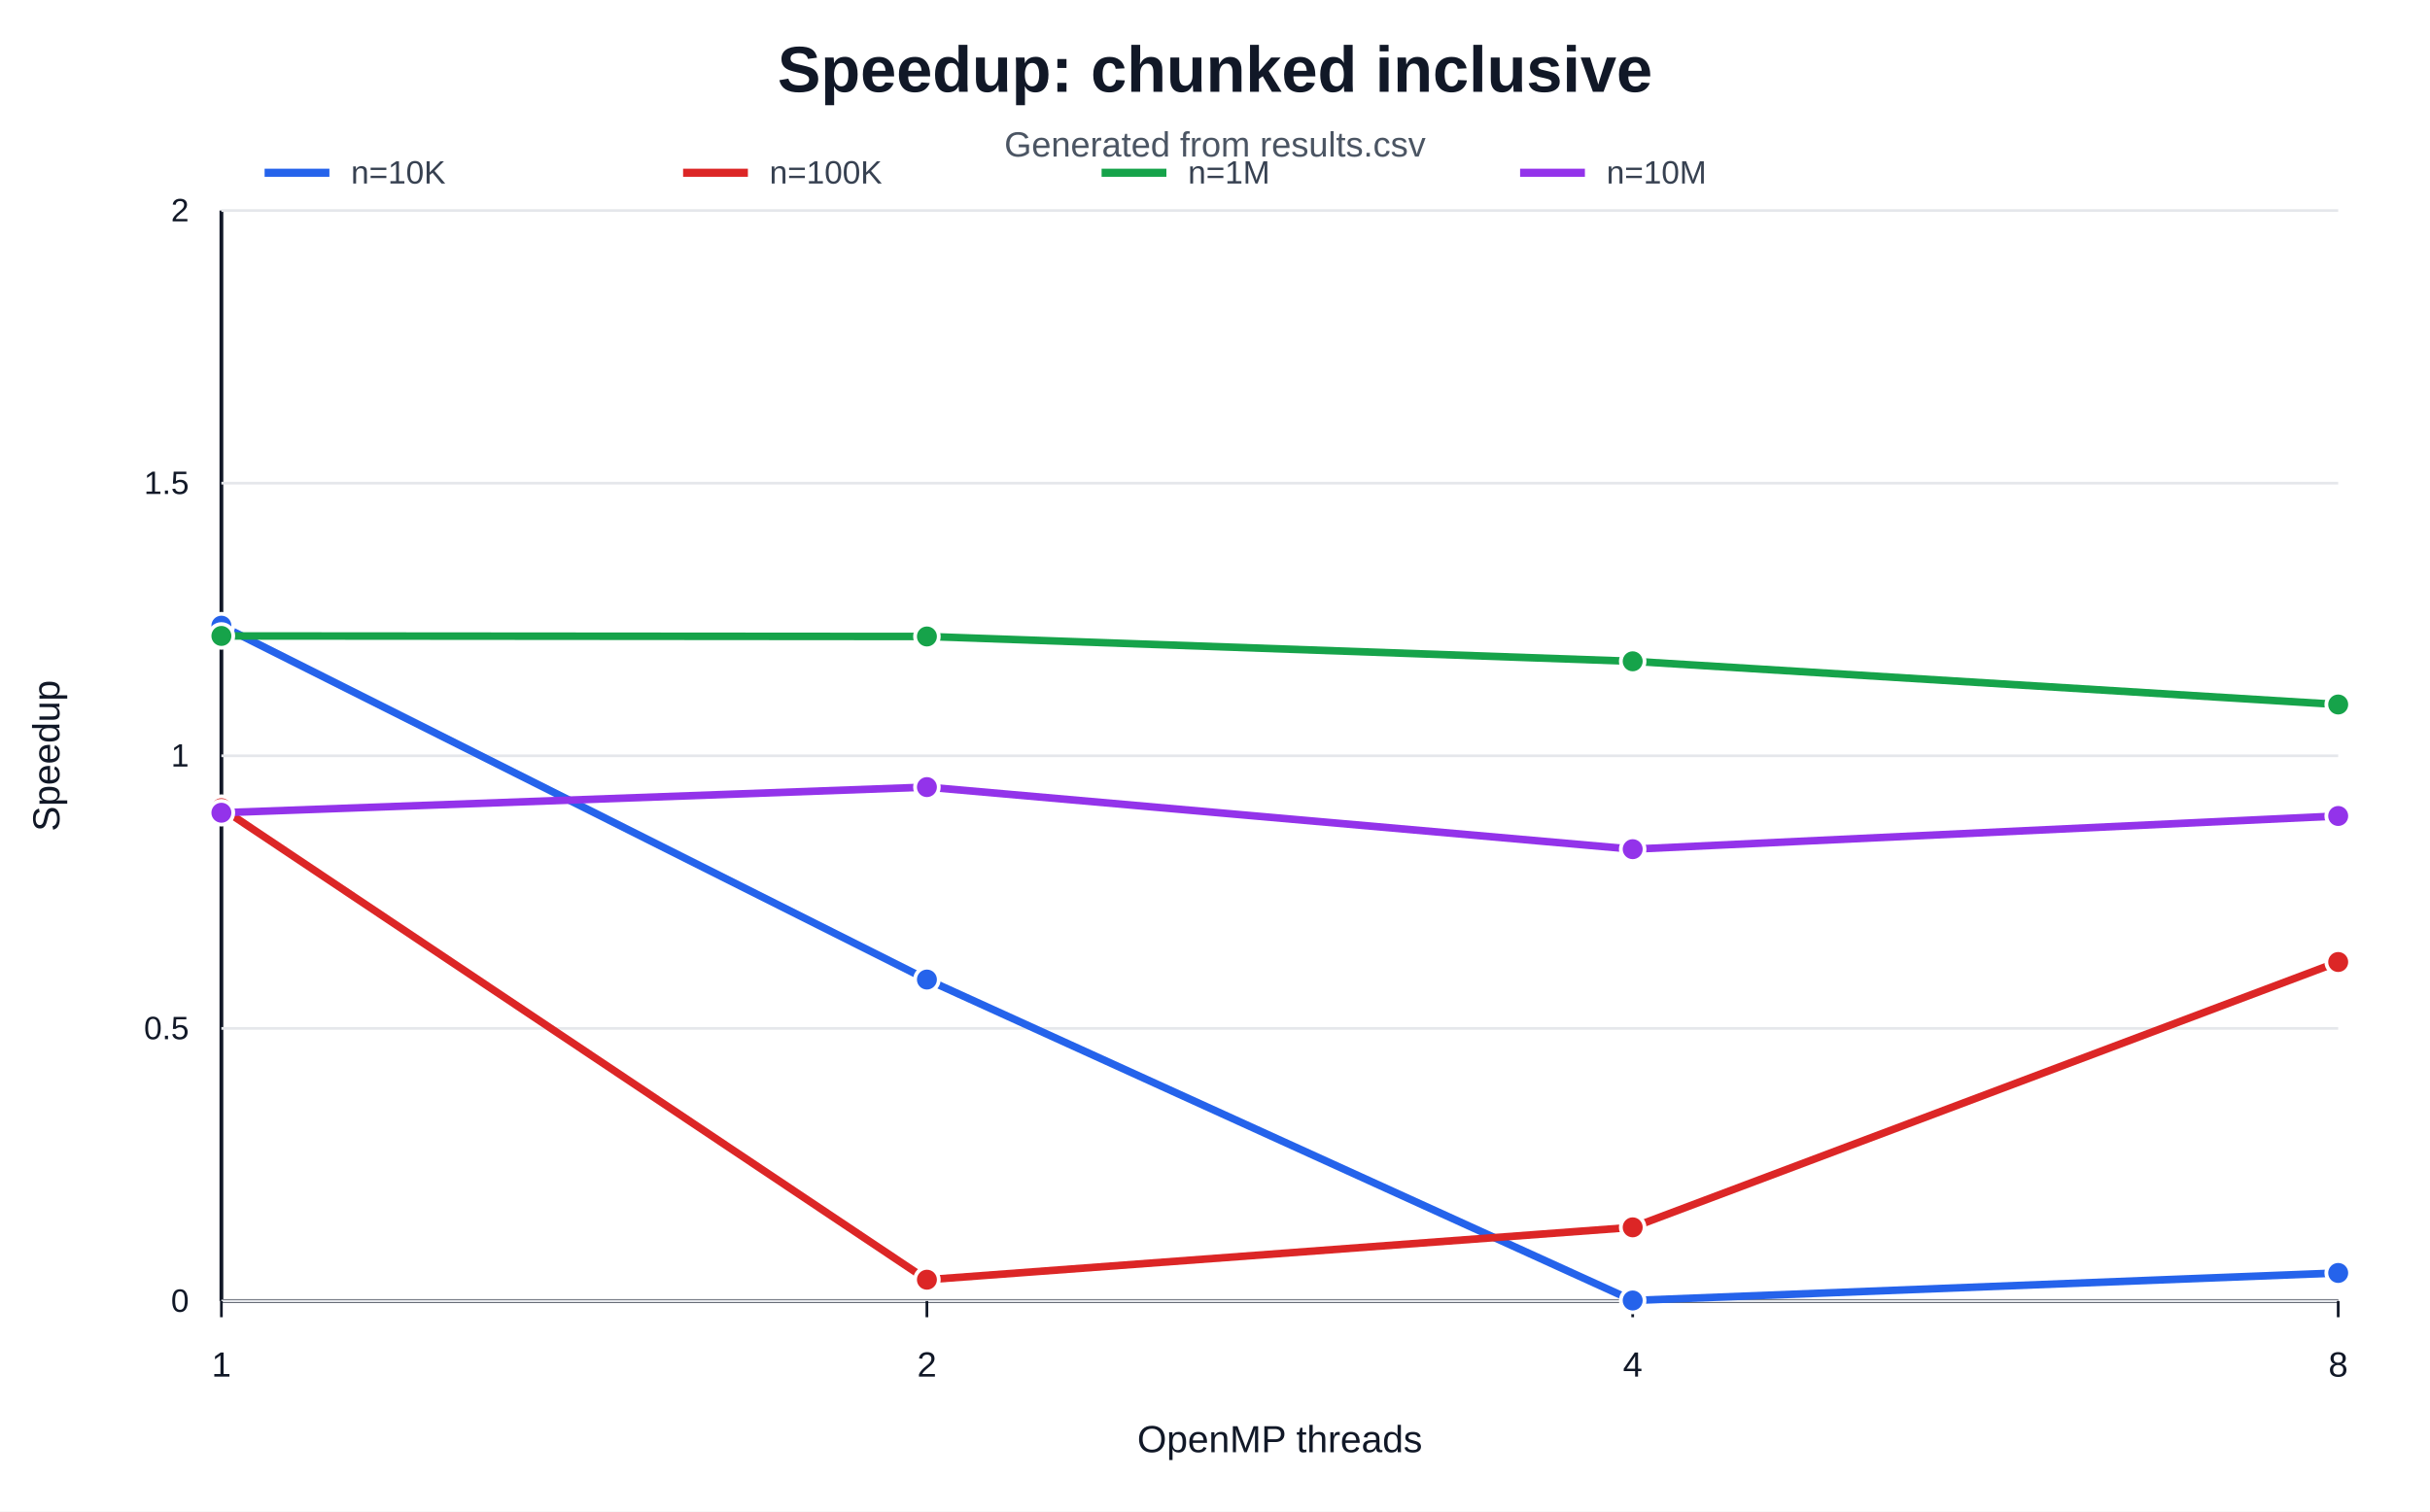
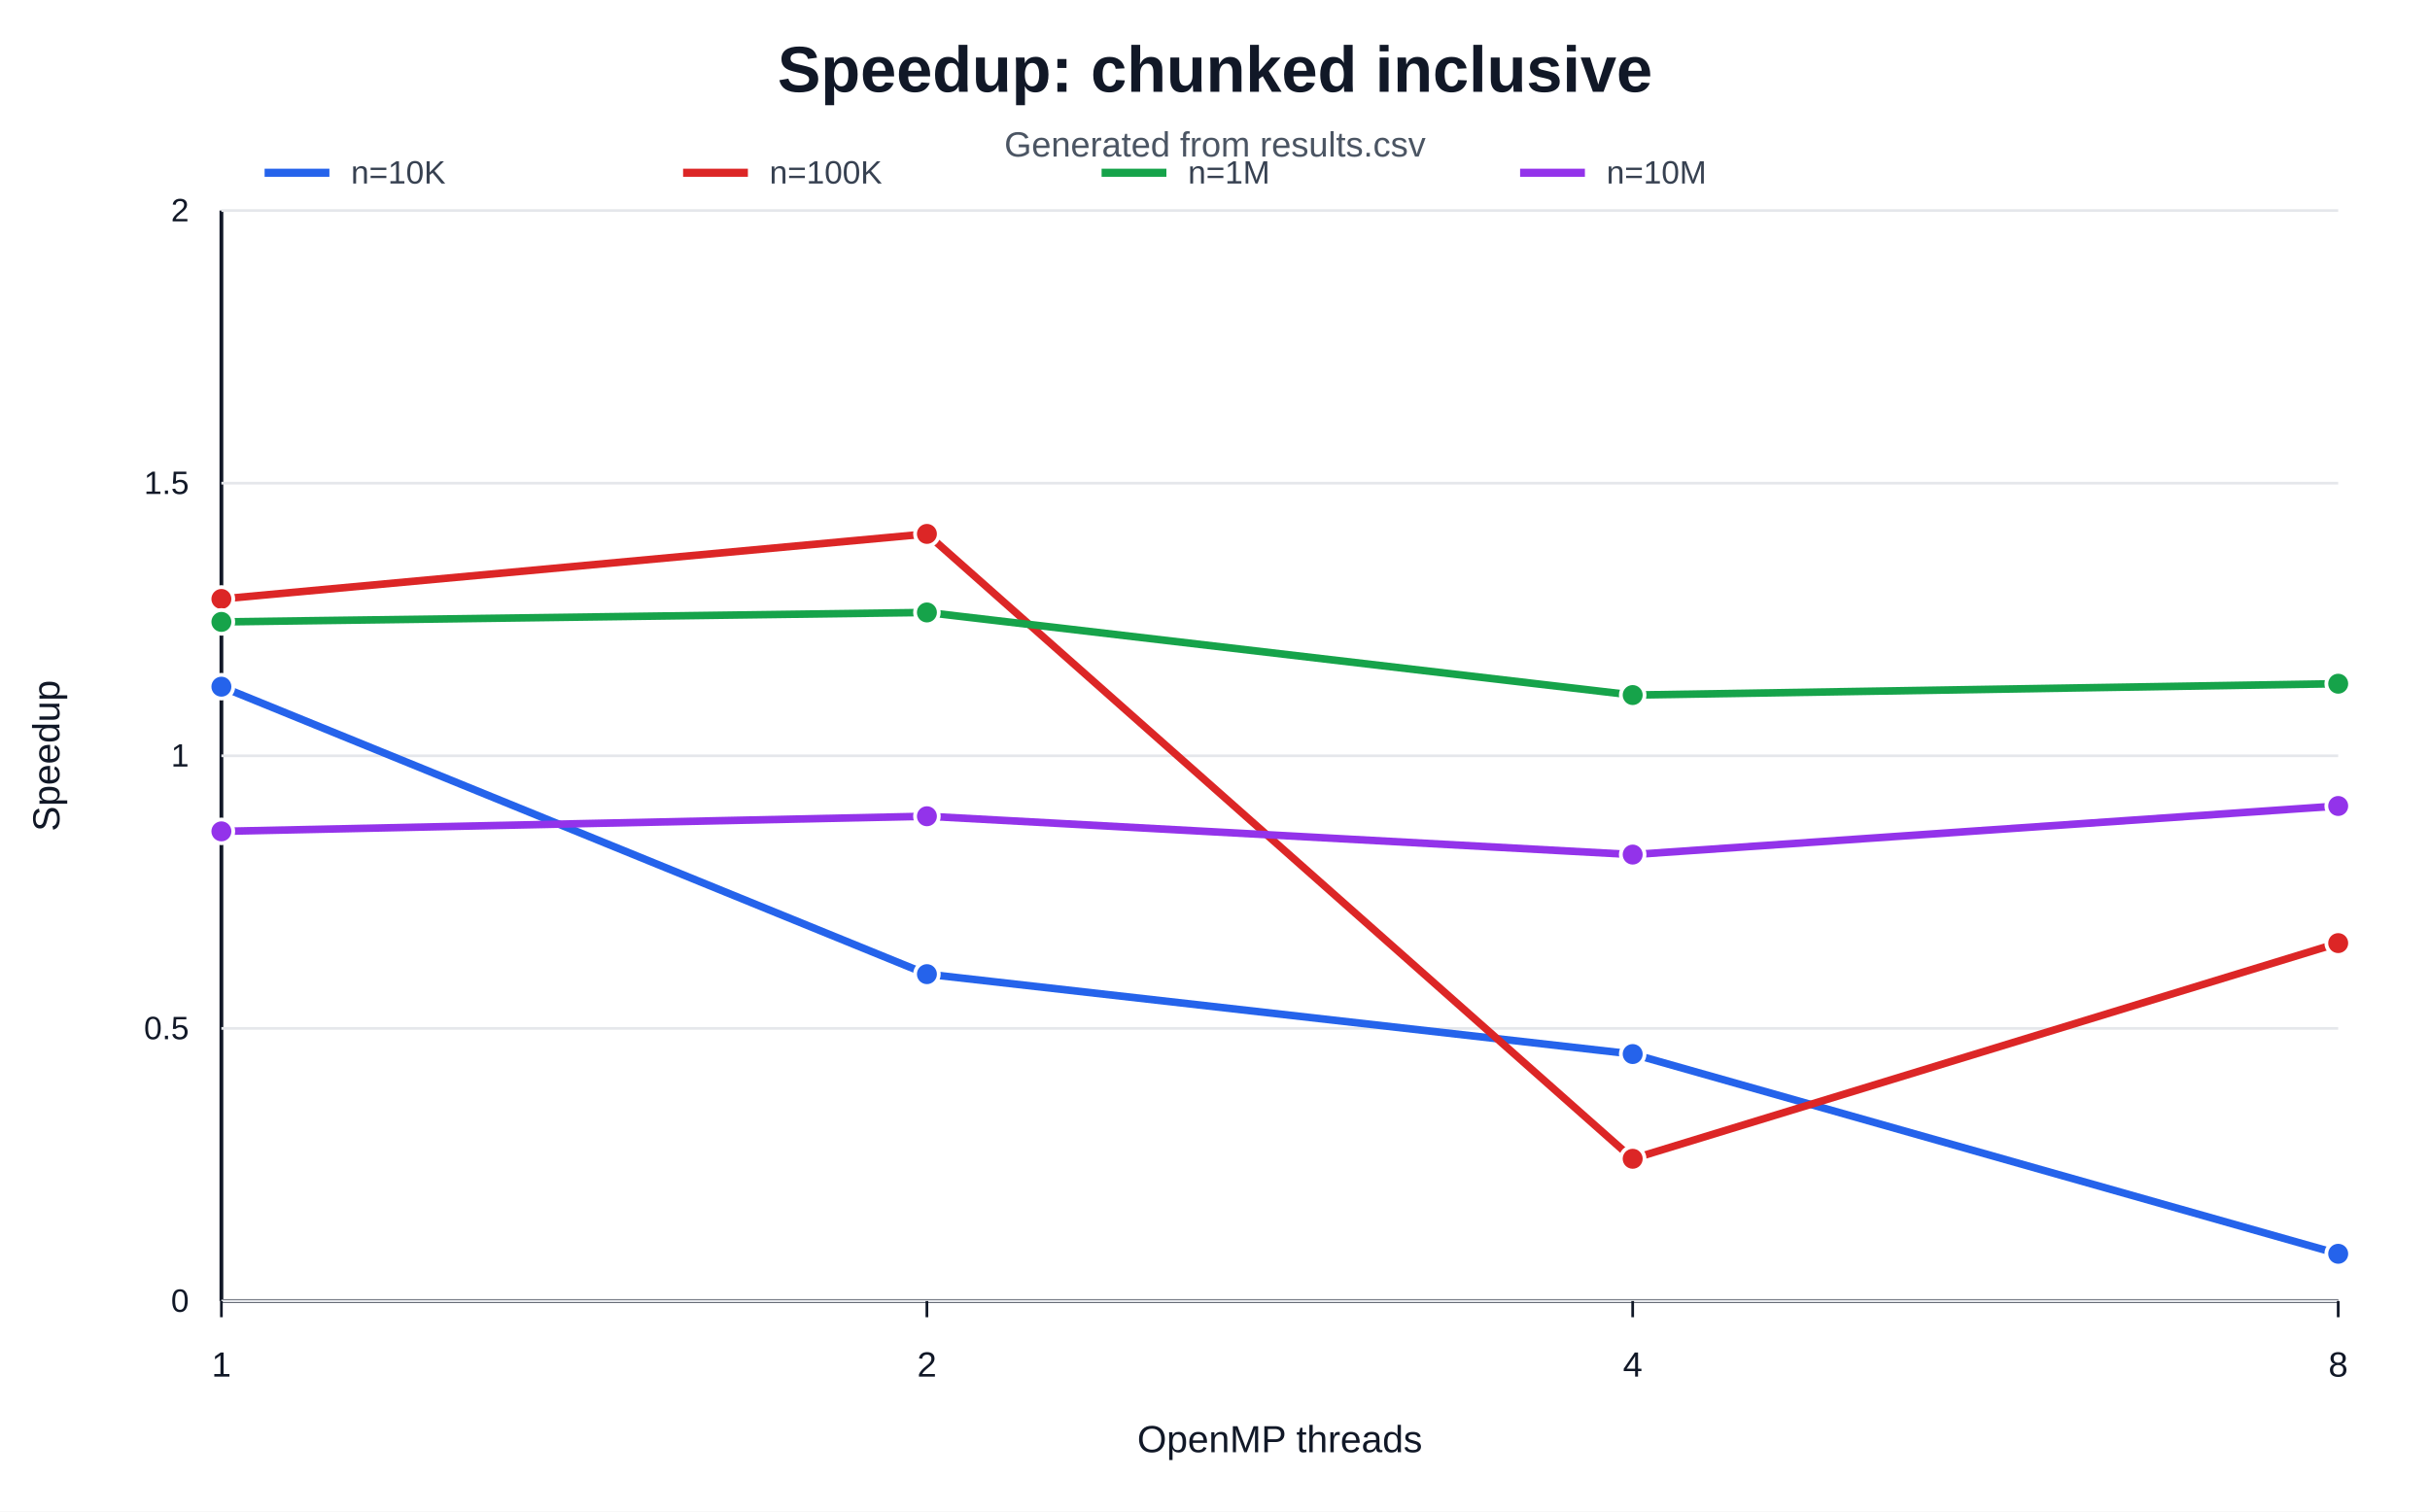
<svg xmlns="http://www.w3.org/2000/svg" width="900" height="560" viewBox="0 0 900 560">
  <rect width="100%" height="100%" fill="#ffffff" />
  <text x="450.0" y="34.0" text-anchor="middle" font-family="Arial, sans-serif" font-size="24" font-weight="700" fill="#111827">Speedup: chunked inclusive</text>
  <text x="450.0" y="58.0" text-anchor="middle" font-family="Arial, sans-serif" font-size="13" font-weight="400" fill="#4b5563">Generated from results.csv</text>
  <line x1="82" y1="78" x2="82" y2="482" stroke="#111827" stroke-width="1.4" />
  <line x1="82" y1="482" x2="866" y2="482" stroke="#111827" stroke-width="1.4" />
  <line x1="82" y1="482.0" x2="866" y2="482.0" stroke="#e5e7eb" stroke-width="1" />
  <text x="70.0" y="486.0" text-anchor="end" font-family="Arial, sans-serif" font-size="12" font-weight="400" fill="#111827">0</text>
  <line x1="82" y1="381.0" x2="866" y2="381.0" stroke="#e5e7eb" stroke-width="1" />
  <text x="70.0" y="385.0" text-anchor="end" font-family="Arial, sans-serif" font-size="12" font-weight="400" fill="#111827">0.5</text>
  <line x1="82" y1="280.0" x2="866" y2="280.0" stroke="#e5e7eb" stroke-width="1" />
  <text x="70.0" y="284.0" text-anchor="end" font-family="Arial, sans-serif" font-size="12" font-weight="400" fill="#111827">1</text>
  <line x1="82" y1="179.0" x2="866" y2="179.0" stroke="#e5e7eb" stroke-width="1" />
  <text x="70.0" y="183.0" text-anchor="end" font-family="Arial, sans-serif" font-size="12" font-weight="400" fill="#111827">1.5</text>
  <line x1="82" y1="78.0" x2="866" y2="78.0" stroke="#e5e7eb" stroke-width="1" />
  <text x="70.0" y="82.0" text-anchor="end" font-family="Arial, sans-serif" font-size="12" font-weight="400" fill="#111827">2</text>
  <line x1="82.0" y1="482" x2="82.0" y2="488" stroke="#111827" stroke-width="1" />
  <text x="82.0" y="510.0" text-anchor="middle" font-family="Arial, sans-serif" font-size="13" font-weight="400" fill="#111827">1</text>
  <line x1="343.3" y1="482" x2="343.3" y2="488" stroke="#111827" stroke-width="1" />
  <text x="343.3" y="510.0" text-anchor="middle" font-family="Arial, sans-serif" font-size="13" font-weight="400" fill="#111827">2</text>
  <line x1="604.7" y1="482" x2="604.7" y2="488" stroke="#111827" stroke-width="1" />
  <text x="604.7" y="510.0" text-anchor="middle" font-family="Arial, sans-serif" font-size="13" font-weight="400" fill="#111827">4</text>
  <line x1="866.0" y1="482" x2="866.0" y2="488" stroke="#111827" stroke-width="1" />
  <text x="866.0" y="510.0" text-anchor="middle" font-family="Arial, sans-serif" font-size="13" font-weight="400" fill="#111827">8</text>
  <text x="474.0" y="538.0" text-anchor="middle" font-family="Arial, sans-serif" font-size="14" font-weight="400" fill="#111827">OpenMP threads</text>
  <text x="22" y="280.0" text-anchor="middle" font-family="Arial, sans-serif" font-size="14" fill="#111827" transform="rotate(-90 22 280.0)">Speedup</text>
-   <path d="M 82.0 231.8 L 343.3 362.9 L 604.7 481.8 L 866.0 471.6" fill="none" stroke="#2563eb" stroke-width="2.8" stroke-linejoin="round" stroke-linecap="round" />
-   <circle cx="82.0" cy="231.8" r="4.4" fill="#2563eb" stroke="#ffffff" stroke-width="1.4" />
-   <circle cx="343.3" cy="362.9" r="4.4" fill="#2563eb" stroke="#ffffff" stroke-width="1.4" />
-   <circle cx="604.7" cy="481.8" r="4.4" fill="#2563eb" stroke="#ffffff" stroke-width="1.4" />
-   <circle cx="866.0" cy="471.6" r="4.4" fill="#2563eb" stroke="#ffffff" stroke-width="1.4" />
+   <path d="M 82.0 254.4 L 343.3 360.9 L 604.7 390.5 L 866.0 464.5" fill="none" stroke="#2563eb" stroke-width="2.8" stroke-linejoin="round" stroke-linecap="round" />
+   <circle cx="82.0" cy="254.4" r="4.4" fill="#2563eb" stroke="#ffffff" stroke-width="1.4" />
+   <circle cx="343.3" cy="360.9" r="4.4" fill="#2563eb" stroke="#ffffff" stroke-width="1.4" />
+   <circle cx="604.7" cy="390.5" r="4.4" fill="#2563eb" stroke="#ffffff" stroke-width="1.4" />
+   <circle cx="866.0" cy="464.5" r="4.4" fill="#2563eb" stroke="#ffffff" stroke-width="1.4" />
  <line x1="98" y1="64" x2="122" y2="64" stroke="#2563eb" stroke-width="3" />
  <text x="130.0" y="68.0" text-anchor="start" font-family="Arial, sans-serif" font-size="12" font-weight="400" fill="#374151">n=10K</text>
-   <path d="M 82.0 299.4 L 343.3 474.1 L 604.7 454.7 L 866.0 356.4" fill="none" stroke="#dc2626" stroke-width="2.8" stroke-linejoin="round" stroke-linecap="round" />
-   <circle cx="82.0" cy="299.4" r="4.4" fill="#dc2626" stroke="#ffffff" stroke-width="1.4" />
-   <circle cx="343.3" cy="474.1" r="4.4" fill="#dc2626" stroke="#ffffff" stroke-width="1.4" />
-   <circle cx="604.7" cy="454.7" r="4.4" fill="#dc2626" stroke="#ffffff" stroke-width="1.4" />
-   <circle cx="866.0" cy="356.4" r="4.4" fill="#dc2626" stroke="#ffffff" stroke-width="1.4" />
+   <path d="M 82.0 221.9 L 343.3 197.8 L 604.7 429.3 L 866.0 349.4" fill="none" stroke="#dc2626" stroke-width="2.8" stroke-linejoin="round" stroke-linecap="round" />
+   <circle cx="82.0" cy="221.9" r="4.4" fill="#dc2626" stroke="#ffffff" stroke-width="1.4" />
+   <circle cx="343.3" cy="197.8" r="4.4" fill="#dc2626" stroke="#ffffff" stroke-width="1.4" />
+   <circle cx="604.7" cy="429.3" r="4.4" fill="#dc2626" stroke="#ffffff" stroke-width="1.4" />
+   <circle cx="866.0" cy="349.4" r="4.4" fill="#dc2626" stroke="#ffffff" stroke-width="1.4" />
  <line x1="253" y1="64" x2="277" y2="64" stroke="#dc2626" stroke-width="3" />
  <text x="285.0" y="68.0" text-anchor="start" font-family="Arial, sans-serif" font-size="12" font-weight="400" fill="#374151">n=100K</text>
-   <path d="M 82.0 235.6 L 343.3 235.8 L 604.7 245.0 L 866.0 261.0" fill="none" stroke="#16a34a" stroke-width="2.8" stroke-linejoin="round" stroke-linecap="round" />
-   <circle cx="82.0" cy="235.6" r="4.4" fill="#16a34a" stroke="#ffffff" stroke-width="1.4" />
-   <circle cx="343.3" cy="235.8" r="4.4" fill="#16a34a" stroke="#ffffff" stroke-width="1.4" />
-   <circle cx="604.7" cy="245.0" r="4.4" fill="#16a34a" stroke="#ffffff" stroke-width="1.4" />
-   <circle cx="866.0" cy="261.0" r="4.4" fill="#16a34a" stroke="#ffffff" stroke-width="1.4" />
+   <path d="M 82.0 230.4 L 343.3 226.9 L 604.7 257.5 L 866.0 253.3" fill="none" stroke="#16a34a" stroke-width="2.8" stroke-linejoin="round" stroke-linecap="round" />
+   <circle cx="82.0" cy="230.4" r="4.4" fill="#16a34a" stroke="#ffffff" stroke-width="1.4" />
+   <circle cx="343.3" cy="226.9" r="4.4" fill="#16a34a" stroke="#ffffff" stroke-width="1.4" />
+   <circle cx="604.7" cy="257.5" r="4.4" fill="#16a34a" stroke="#ffffff" stroke-width="1.4" />
+   <circle cx="866.0" cy="253.3" r="4.4" fill="#16a34a" stroke="#ffffff" stroke-width="1.4" />
  <line x1="408" y1="64" x2="432" y2="64" stroke="#16a34a" stroke-width="3" />
  <text x="440.0" y="68.0" text-anchor="start" font-family="Arial, sans-serif" font-size="12" font-weight="400" fill="#374151">n=1M</text>
-   <path d="M 82.0 301.1 L 343.3 291.6 L 604.7 314.6 L 866.0 302.3" fill="none" stroke="#9333ea" stroke-width="2.8" stroke-linejoin="round" stroke-linecap="round" />
-   <circle cx="82.0" cy="301.1" r="4.4" fill="#9333ea" stroke="#ffffff" stroke-width="1.4" />
-   <circle cx="343.3" cy="291.6" r="4.4" fill="#9333ea" stroke="#ffffff" stroke-width="1.4" />
-   <circle cx="604.7" cy="314.6" r="4.4" fill="#9333ea" stroke="#ffffff" stroke-width="1.4" />
-   <circle cx="866.0" cy="302.3" r="4.4" fill="#9333ea" stroke="#ffffff" stroke-width="1.4" />
+   <path d="M 82.0 308.0 L 343.3 302.4 L 604.7 316.6 L 866.0 298.6" fill="none" stroke="#9333ea" stroke-width="2.8" stroke-linejoin="round" stroke-linecap="round" />
+   <circle cx="82.0" cy="308.0" r="4.4" fill="#9333ea" stroke="#ffffff" stroke-width="1.4" />
+   <circle cx="343.3" cy="302.4" r="4.4" fill="#9333ea" stroke="#ffffff" stroke-width="1.4" />
+   <circle cx="604.7" cy="316.6" r="4.4" fill="#9333ea" stroke="#ffffff" stroke-width="1.4" />
+   <circle cx="866.0" cy="298.6" r="4.4" fill="#9333ea" stroke="#ffffff" stroke-width="1.4" />
  <line x1="563" y1="64" x2="587" y2="64" stroke="#9333ea" stroke-width="3" />
  <text x="595.0" y="68.0" text-anchor="start" font-family="Arial, sans-serif" font-size="12" font-weight="400" fill="#374151">n=10M</text>
</svg>
